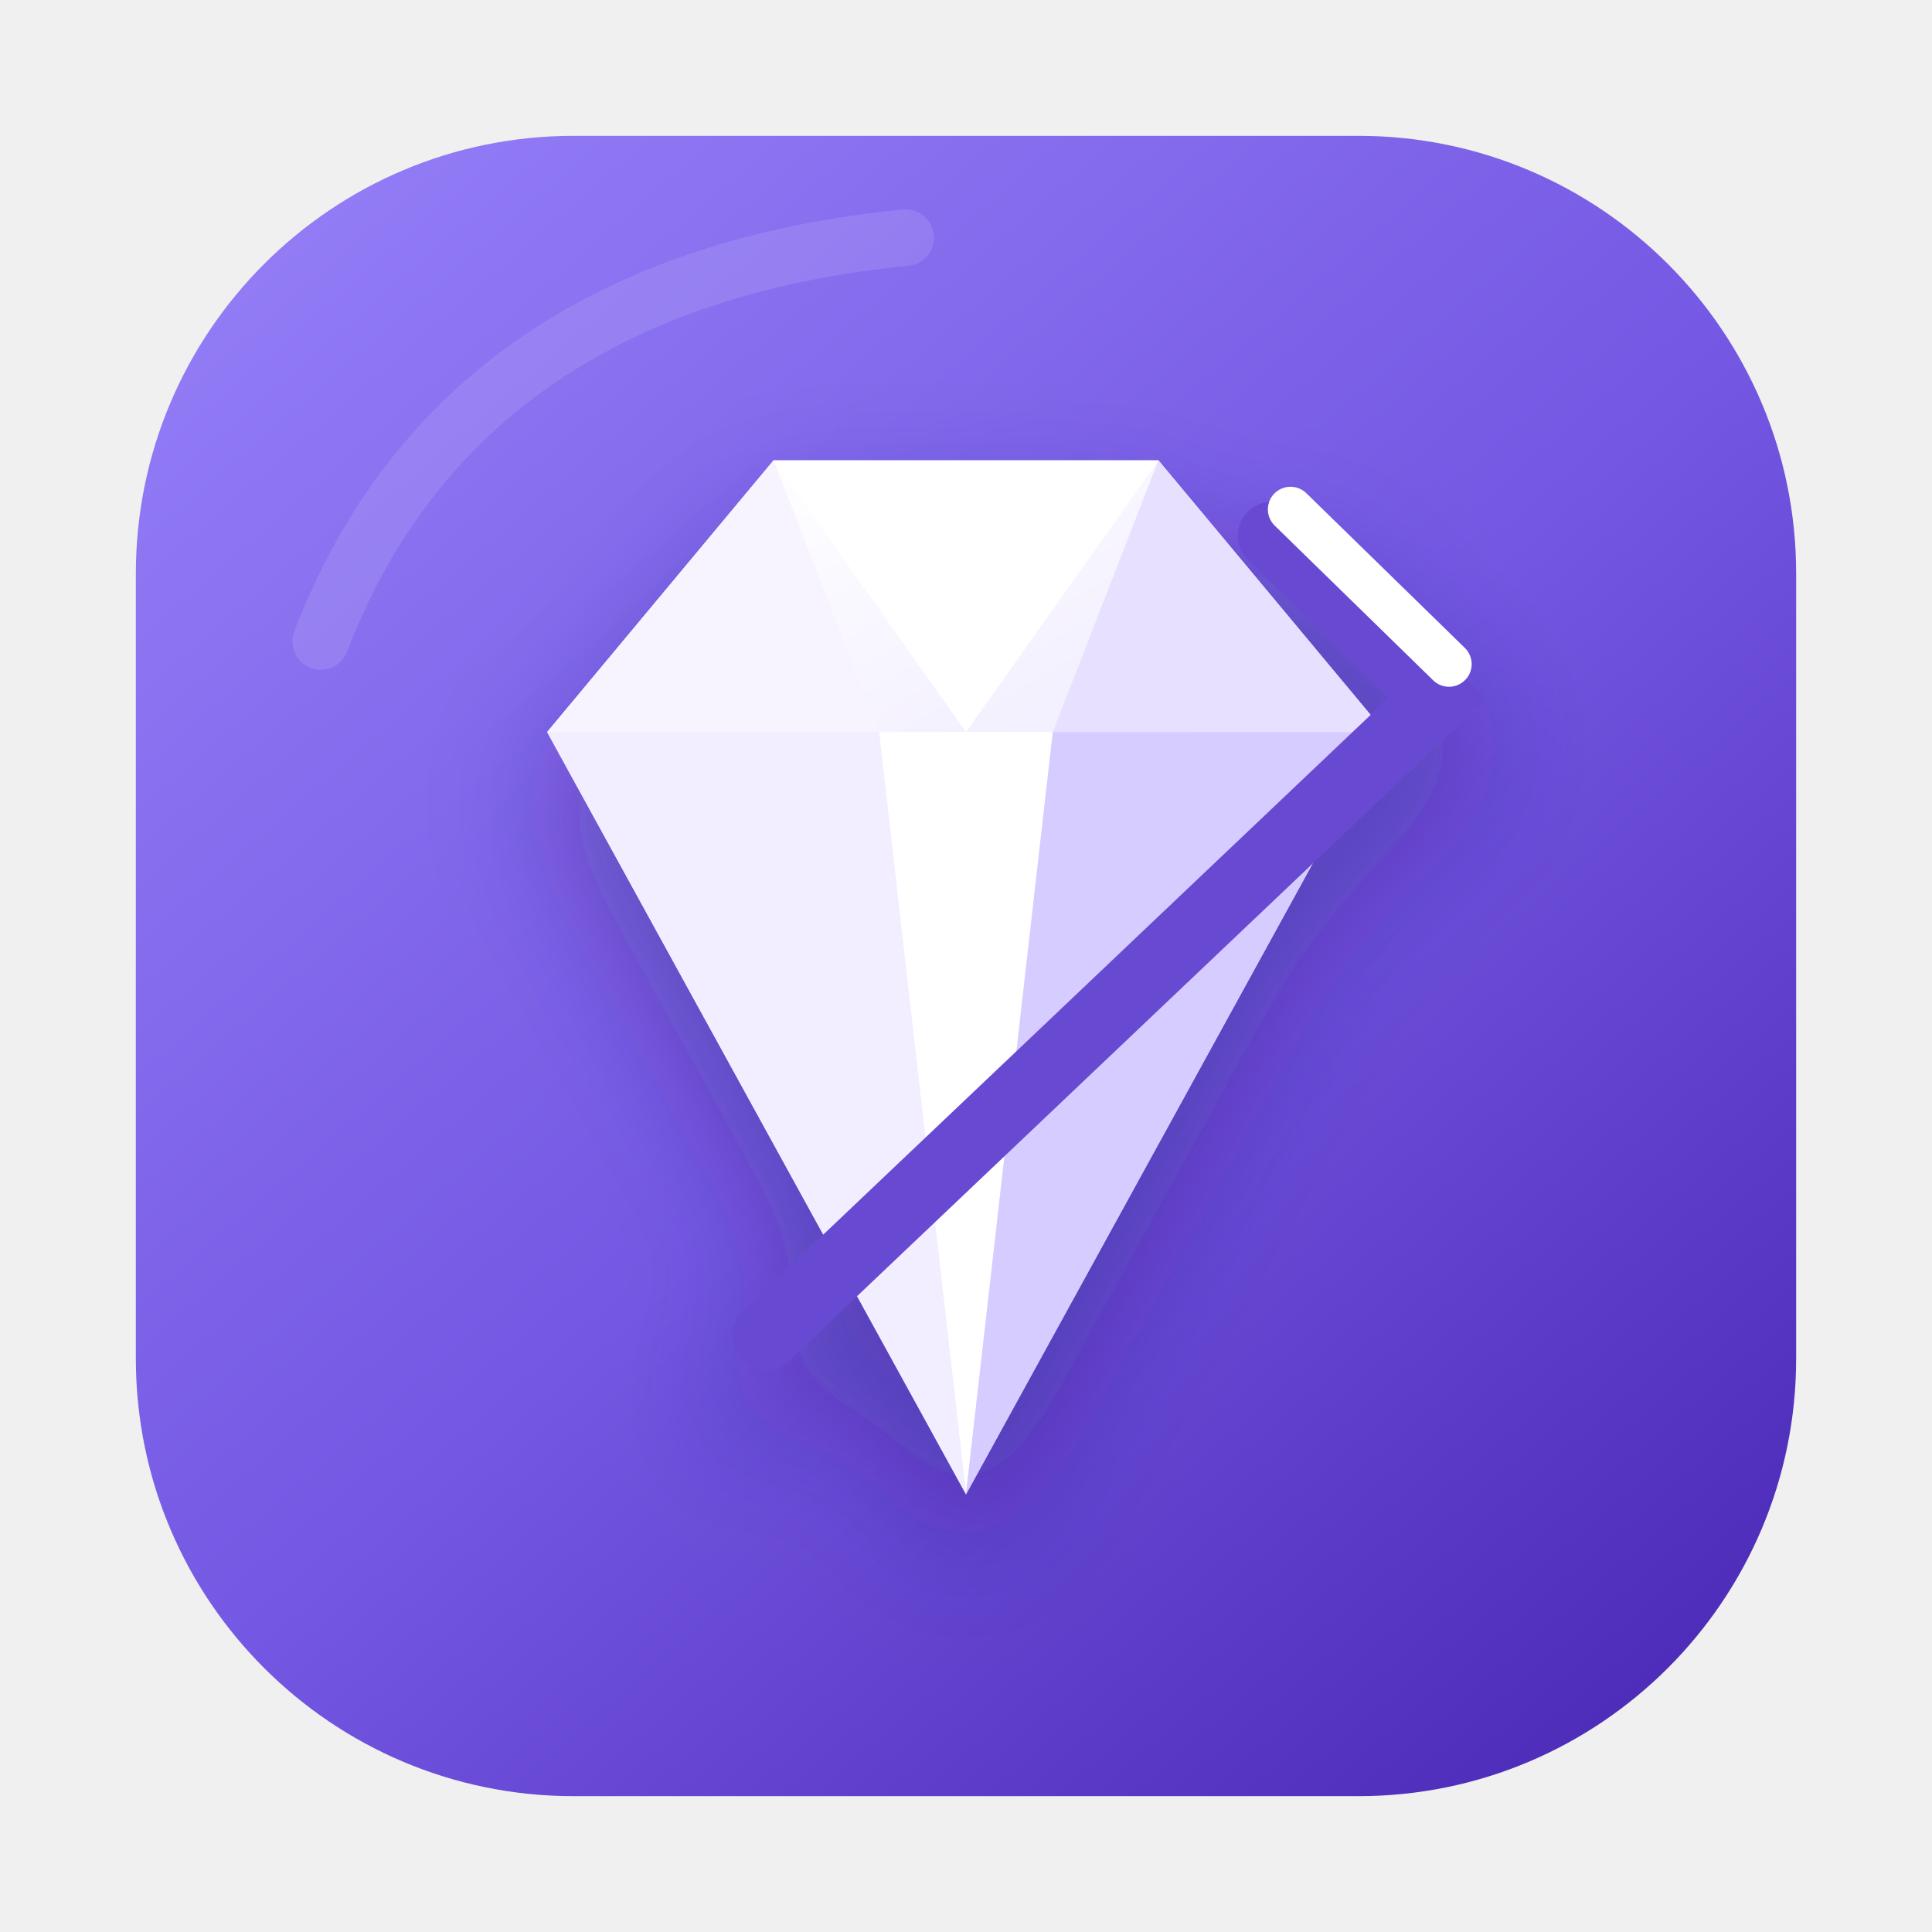
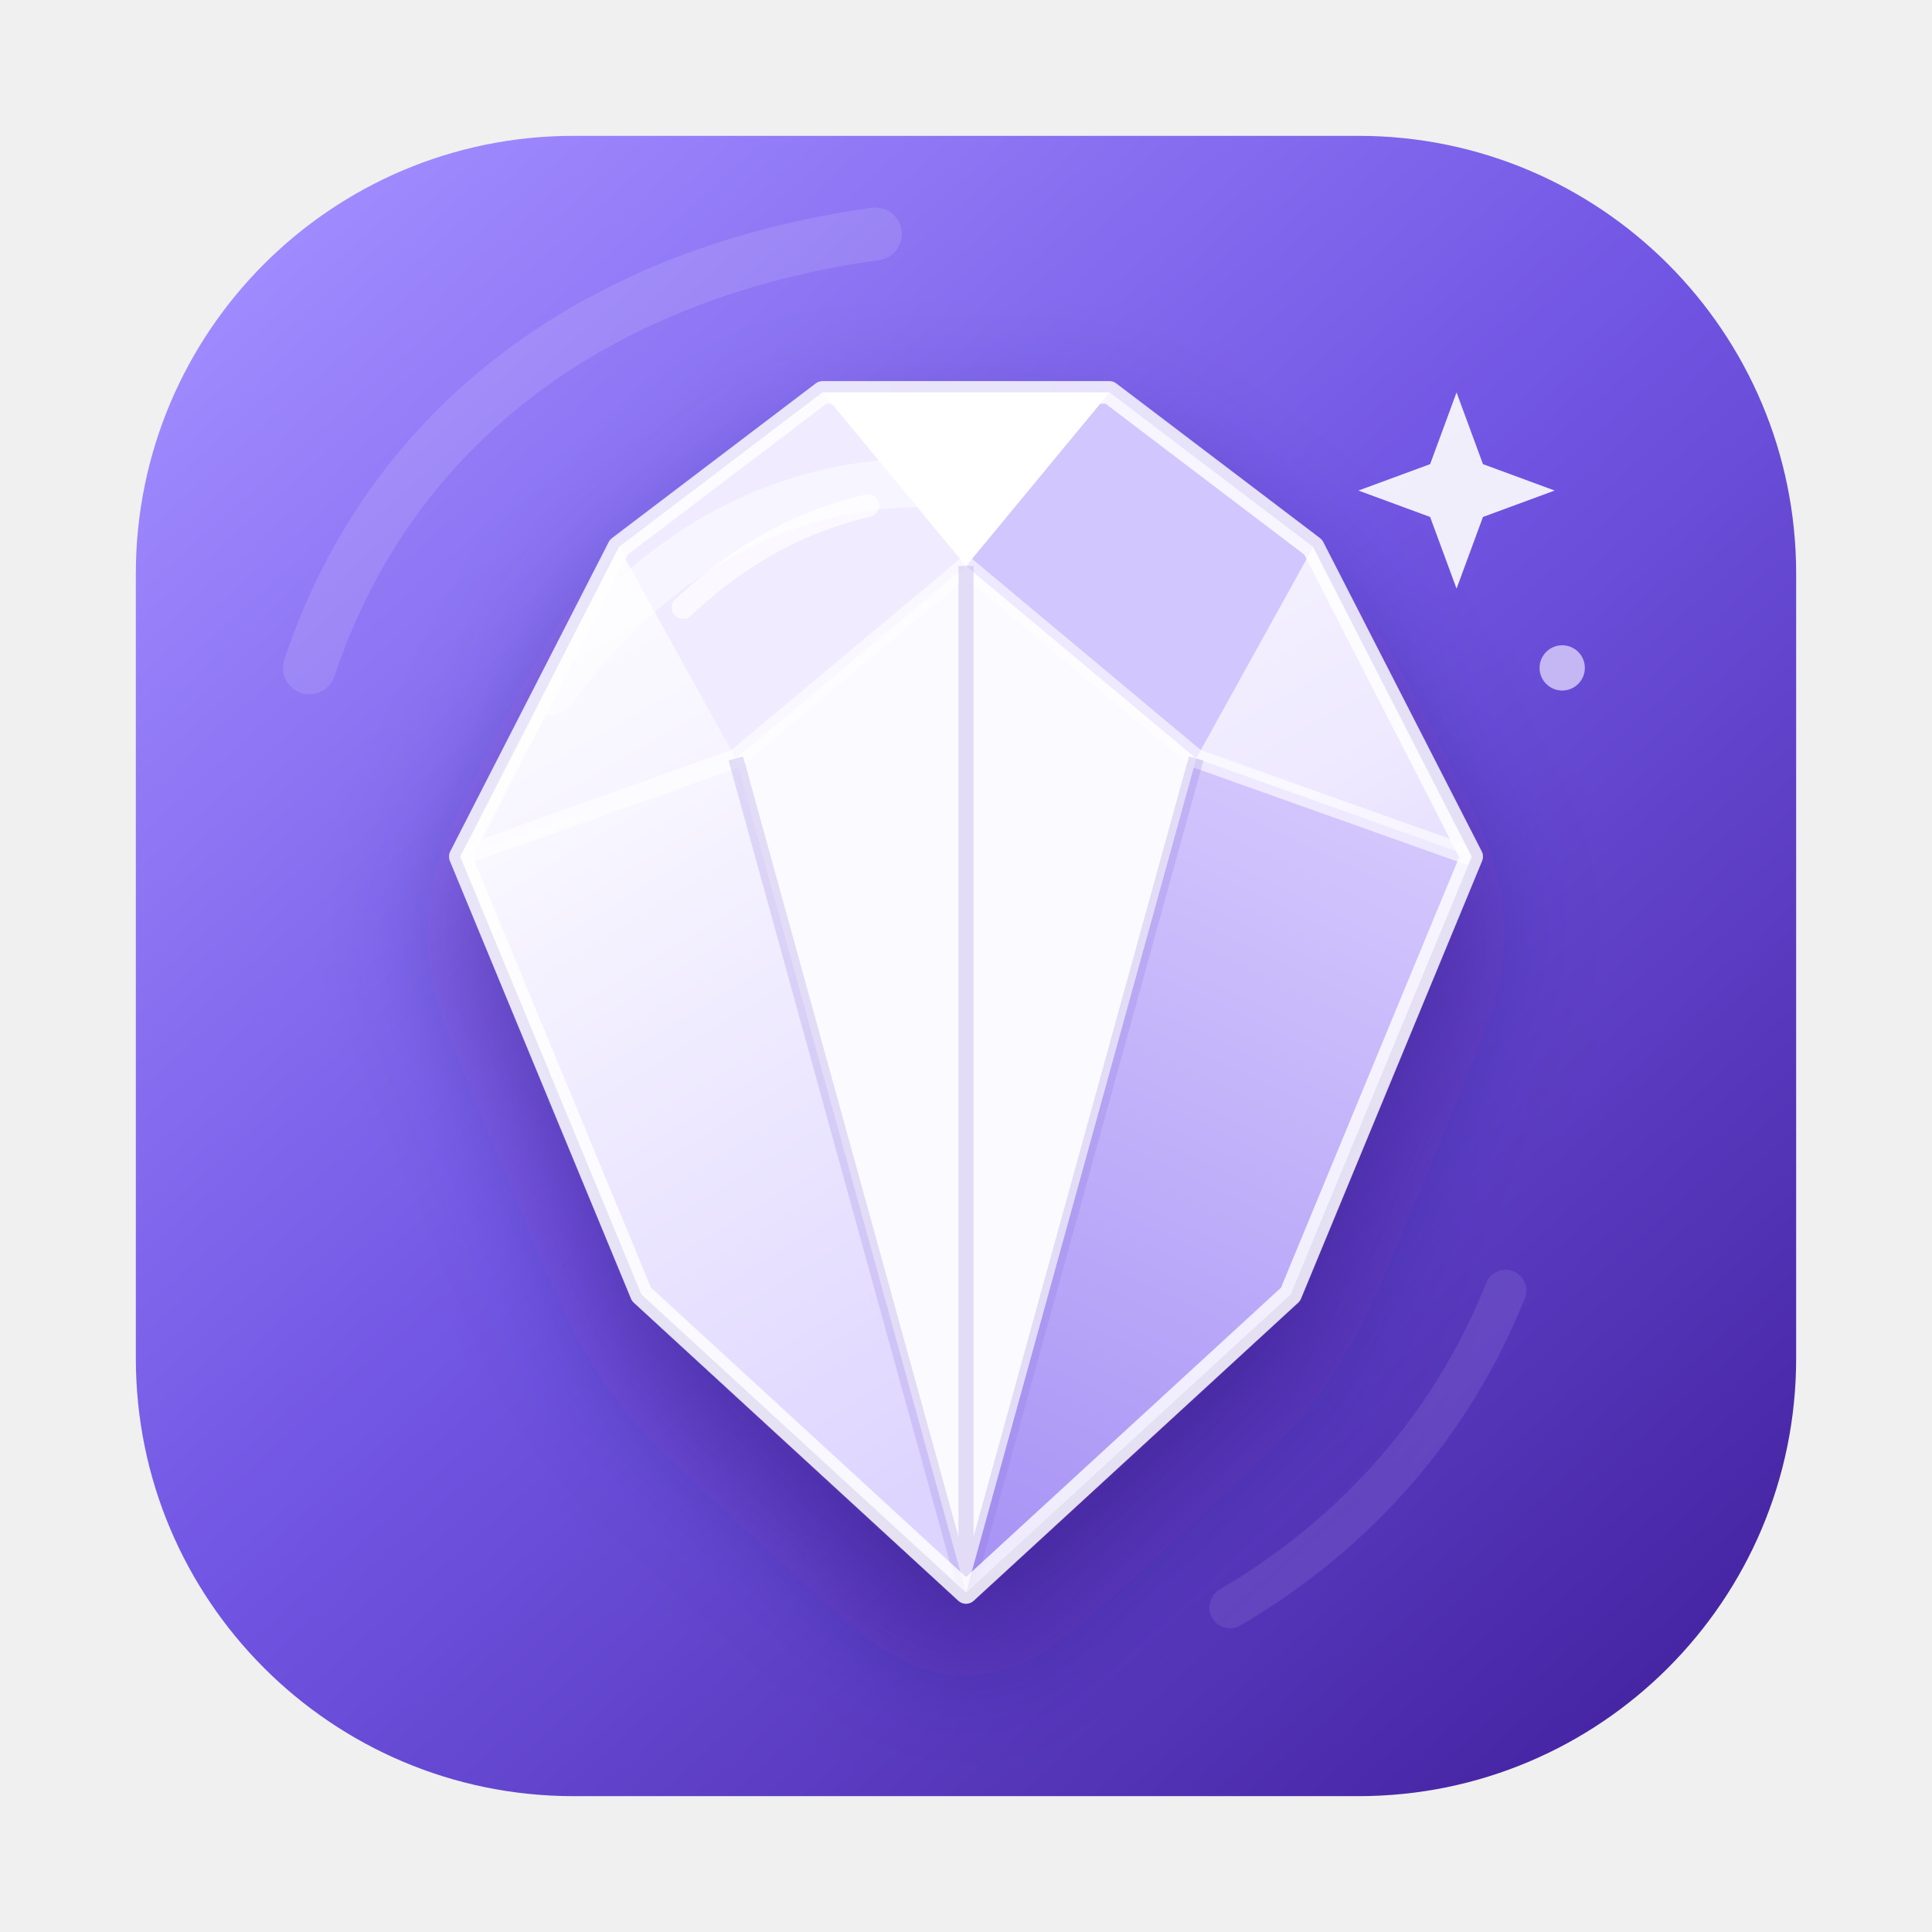
<svg xmlns="http://www.w3.org/2000/svg" viewBox="0 0 512 512">
  <defs>
-     <linearGradient id="background" x1="84" y1="58" x2="428" y2="454" gradientUnits="userSpaceOnUse">
-       <stop stop-color="#927BF5" />
-       <stop offset=".52" stop-color="#7457E3" />
-       <stop offset="1" stop-color="#4D2DB9" />
+     <linearGradient id="background" x1="74" y1="54" x2="446" y2="468" gradientUnits="userSpaceOnUse">
+       <stop stop-color="#A18CFF" />
+       <stop offset=".46" stop-color="#7256E4" />
+       <stop offset="1" stop-color="#43229F" />
    </linearGradient>
-     <linearGradient id="facet" x1="183" y1="130" x2="326" y2="370" gradientUnits="userSpaceOnUse">
+     <linearGradient id="crystal" x1="170" y1="112" x2="342" y2="412" gradientUnits="userSpaceOnUse">
      <stop stop-color="#FFFFFF" />
-       <stop offset="1" stop-color="#DED5FF" />
+       <stop offset=".5" stop-color="#EEE9FF" />
+       <stop offset="1" stop-color="#C9BBFF" />
    </linearGradient>
-     <filter id="shadow" x="-25%" y="-20%" width="150%" height="150%">
-       <feDropShadow dx="0" dy="17" stdDeviation="17" flood-color="#2A146D" flood-opacity=".34" />
+     <linearGradient id="leftFacet" x1="128" y1="175" x2="260" y2="390" gradientUnits="userSpaceOnUse">
+       <stop stop-color="#FFFFFF" />
+       <stop offset="1" stop-color="#DDD4FF" />
+     </linearGradient>
+     <linearGradient id="rightFacet" x1="366" y1="168" x2="254" y2="405" gradientUnits="userSpaceOnUse">
+       <stop stop-color="#DCD1FF" />
+       <stop offset="1" stop-color="#A995F5" />
+     </linearGradient>
+     <filter id="shadow" x="-28%" y="-22%" width="156%" height="164%">
+       <feDropShadow dx="0" dy="18" stdDeviation="18" flood-color="#281160" flood-opacity=".4" />
    </filter>
+     <clipPath id="crystalClip">
+       <path d="M164 145 218 104h76l54 41 42 82-48 116-86 79-86-79-48-116 42-82Z" />
+     </clipPath>
  </defs>
  <rect x="36" y="36" width="440" height="440" rx="116" fill="url(#background)" />
-   <path d="M85 170C111 102 168 70 240 63" fill="none" stroke="white" stroke-width="15" stroke-linecap="round" opacity=".11" />
+   <path d="M82 177C104 111 160 72 232 62" fill="none" stroke="#FFFFFF" stroke-width="14" stroke-linecap="round" opacity=".12" />
+   <path d="M399 342c-14 35-39 64-73 84" fill="none" stroke="#D9D0FF" stroke-width="11" stroke-linecap="round" opacity=".11" />
  <g filter="url(#shadow)">
-     <path d="M145 194 205 122h102l60 72-111 202L145 194Z" fill="url(#facet)" />
-     <path d="m145 194 60-72 28 72h-88Z" fill="#F7F4FF" />
-     <path d="m205 122 51 72 51-72H205Z" fill="white" />
-     <path d="m307 122 60 72h-88l28-72Z" fill="#E7E0FF" />
-     <path d="m145 194 88 0 23 202-111-202Z" fill="#F2EEFF" />
-     <path d="m233 194 46 0-23 202-23-202Z" fill="white" />
-     <path d="m279 194 88 0-111 202 23-202Z" fill="#D7CCFF" />
-     <path d="M337 142 381 185 203 354" fill="none" stroke="#6748D2" stroke-width="18" stroke-linecap="round" />
-     <path d="M342 135 384 176" fill="none" stroke="white" stroke-width="12" stroke-linecap="round" />
+     <path d="M164 145 218 104h76l54 41 42 82-48 116-86 79-86-79-48-116 42-82Z" fill="url(#crystal)" />
+     <g clip-path="url(#crystalClip)">
+       <path d="m122 227 73-26 61 221-86-79-48-116Z" fill="url(#leftFacet)" />
+       <path d="m390 227-73-26-61 221 86-79 48-116Z" fill="url(#rightFacet)" />
+       <path d="m195 201 61 221 61-221-61-51-61 51Z" fill="#FBFAFF" />
+       <path d="m164 145 31 56 61-51-38-46-54 41Z" fill="#F0EBFF" />
+       <path d="m348 145-31 56-61-51 38-46 54 41Z" fill="#D2C6FF" />
+       <path d="m218 104 38 46 38-46h-76Z" fill="#FFFFFF" />
+       <path d="m122 227 73-26 61-51 61 51 73 26" fill="none" stroke="#FFFFFF" stroke-width="5" opacity=".62" />
+       <path d="m195 201 61 221 61-221M256 150v272" fill="none" stroke="#8871DC" stroke-width="4" opacity=".22" />
+       <path d="M146 183c29-39 64-57 106-55" fill="none" stroke="#FFFFFF" stroke-width="13" stroke-linecap="round" opacity=".48" />
+       <path d="M181 161c16-15 32-23 49-27" fill="none" stroke="#FFFFFF" stroke-width="6" stroke-linecap="round" opacity=".72" />
+     </g>
+     <path d="M164 145 218 104h76l54 41 42 82-48 116-86 79-86-79-48-116 42-82Z" fill="none" stroke="#FFFFFF" stroke-width="6" stroke-linejoin="round" opacity=".82" />
  </g>
+   <path d="m386 104 7 19 19 7-19 7-7 19-7-19-19-7 19-7 7-19Z" fill="#FFFFFF" opacity=".9" />
+   <circle cx="414" cy="177" r="6" fill="#E8E1FF" opacity=".72" />
</svg>
